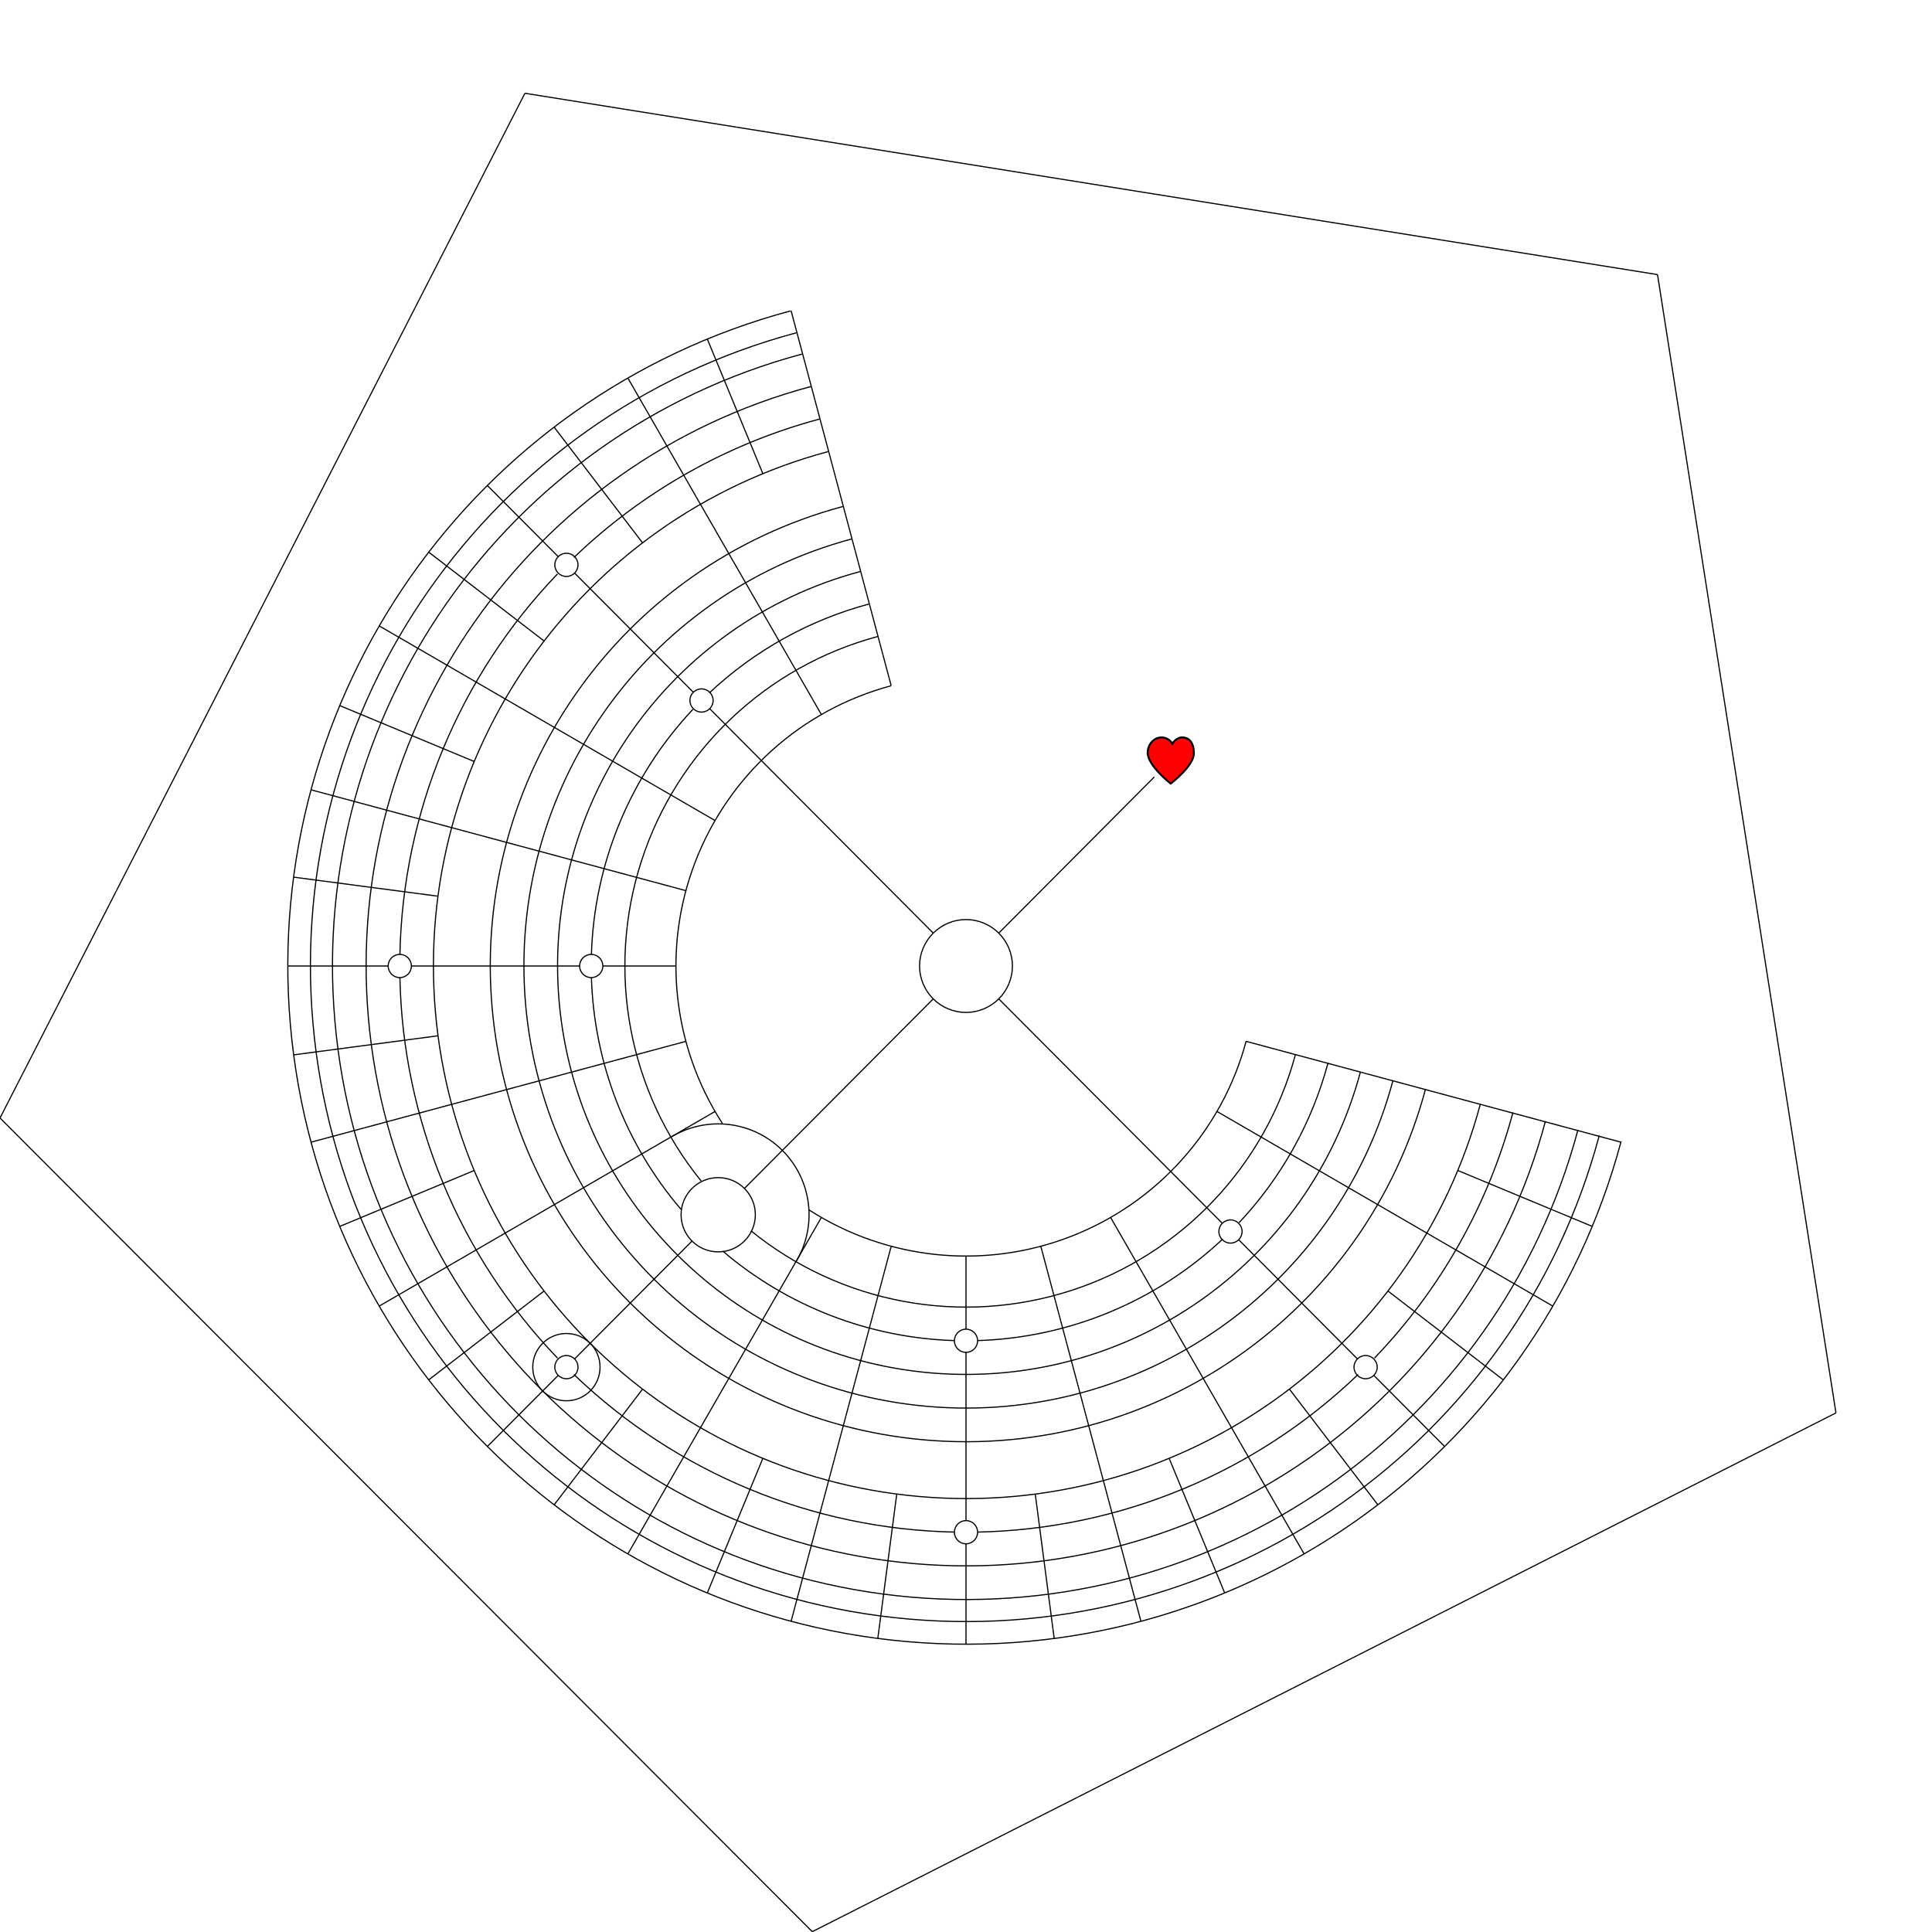
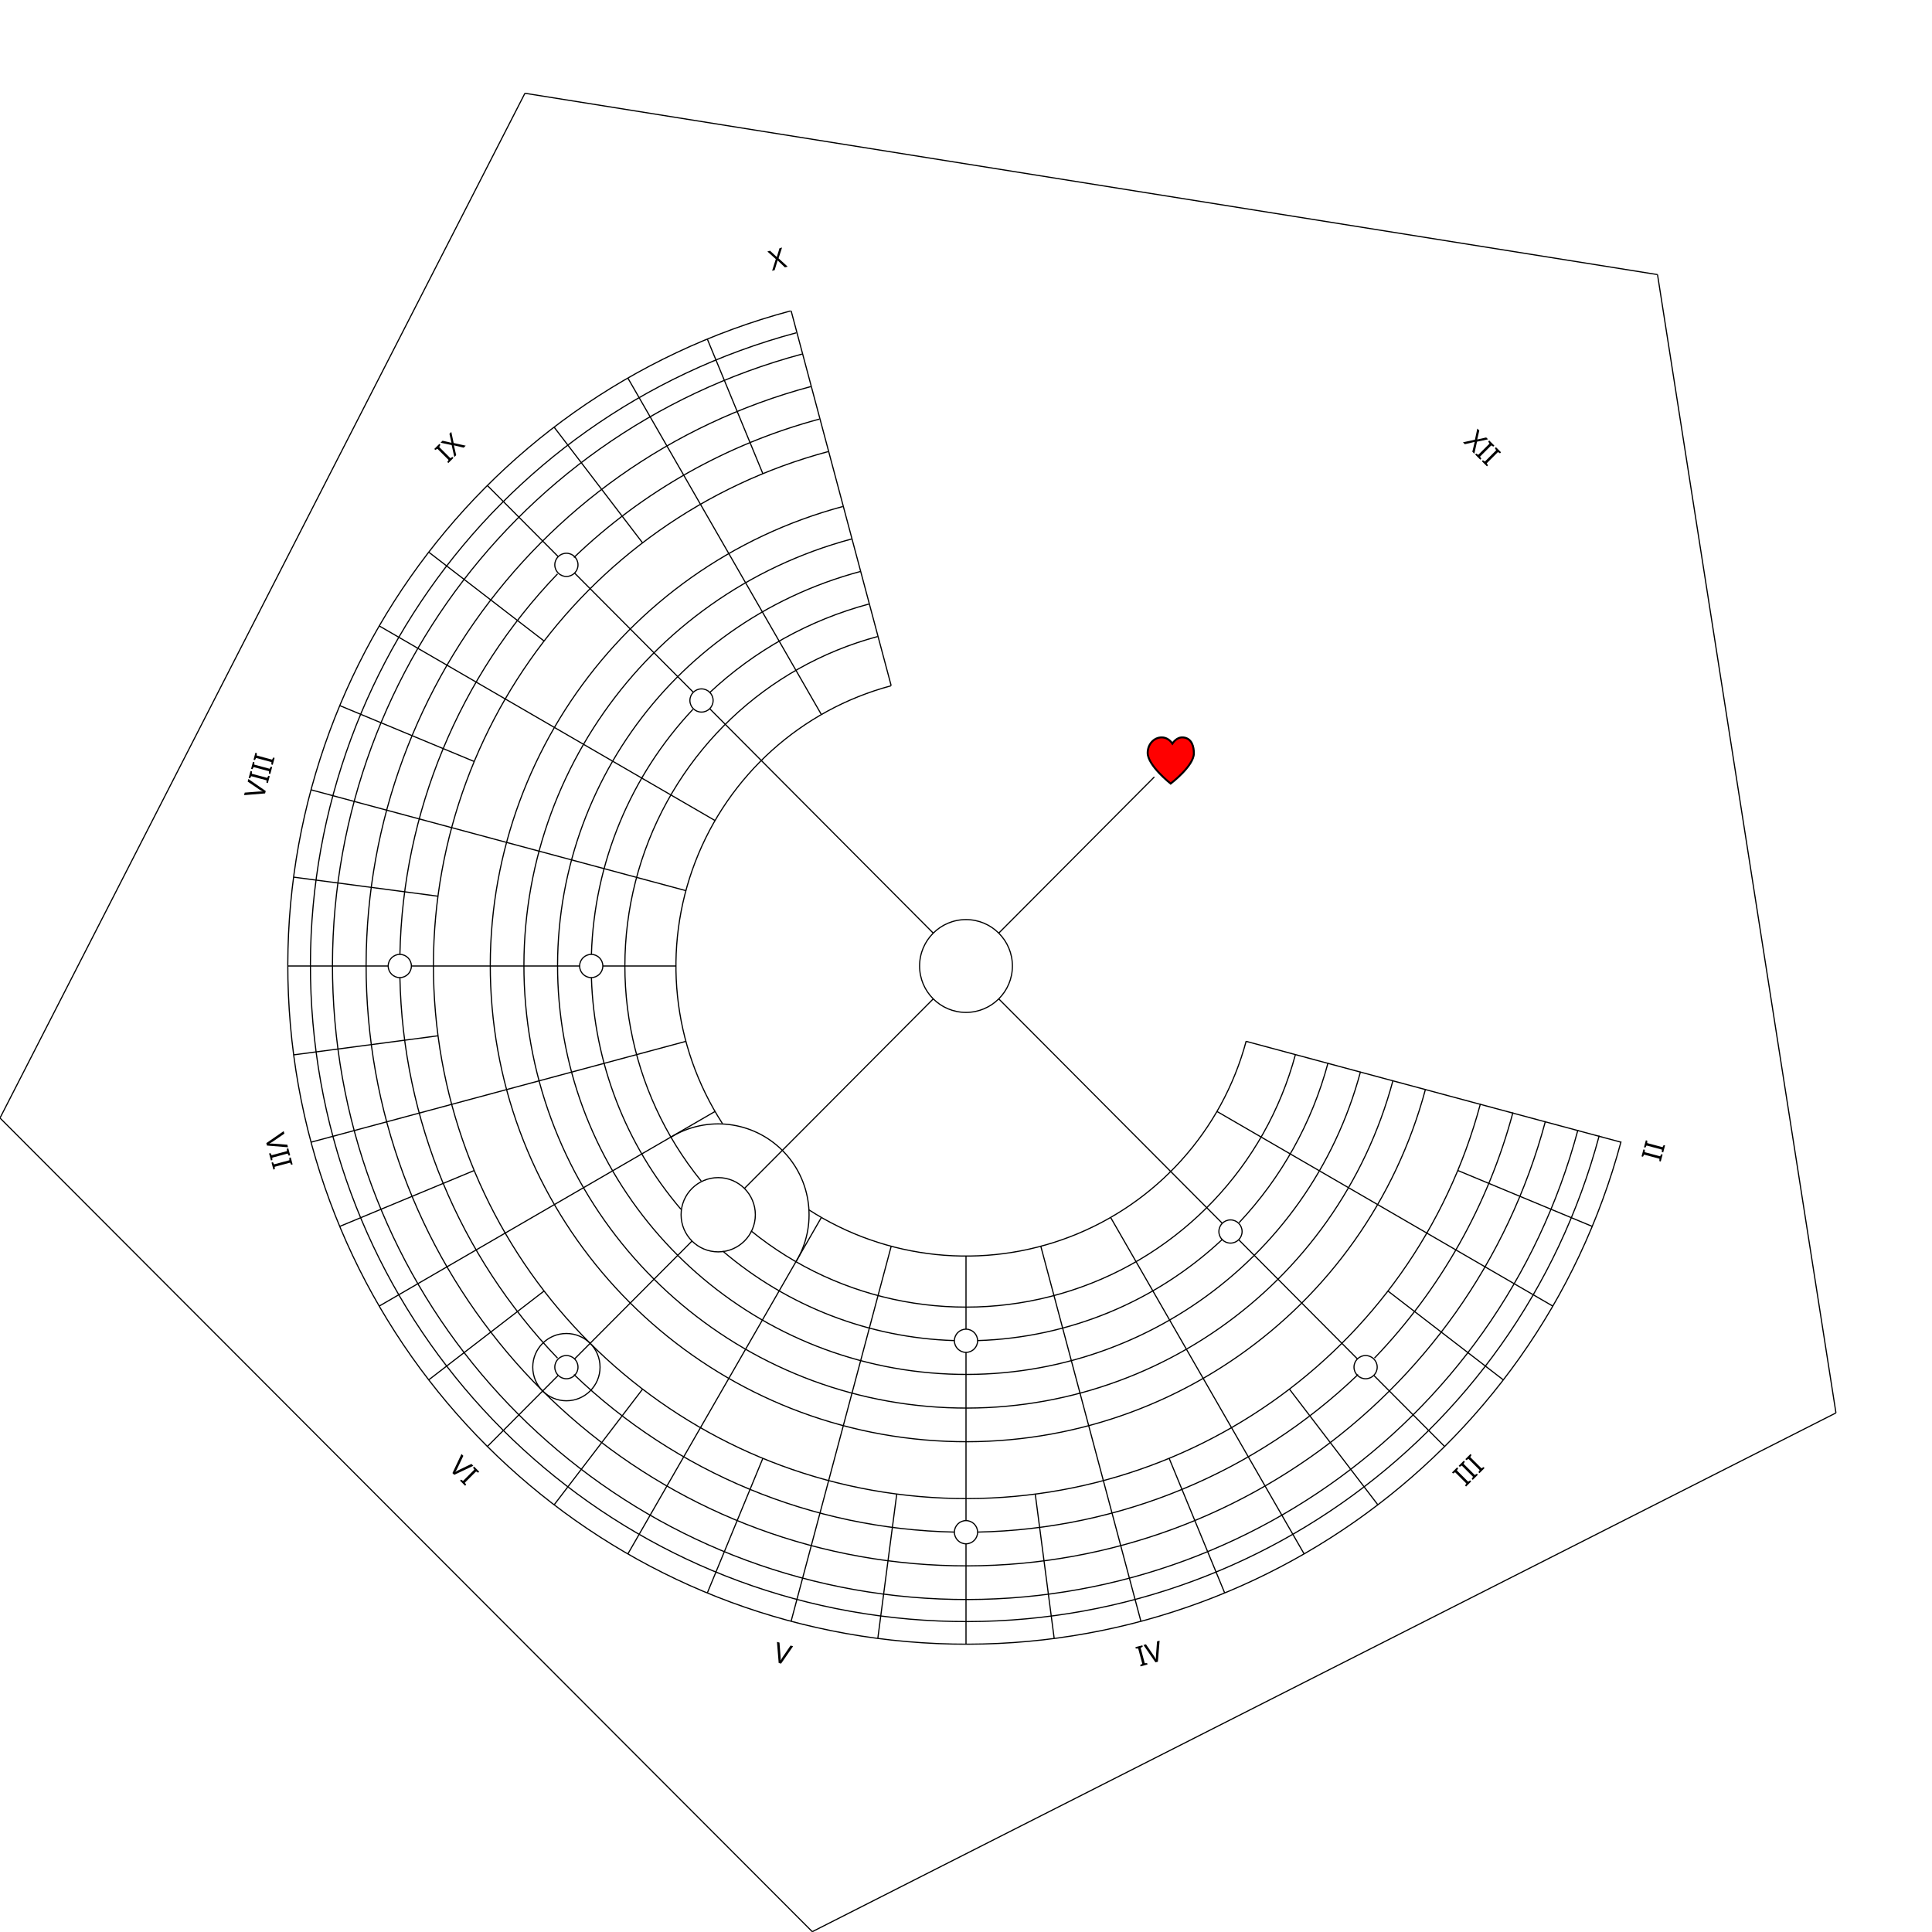
<svg xmlns="http://www.w3.org/2000/svg" viewBox="-832.565 -832.565 1665.13 1665.13" width="1665.13" height="1665.13">
  <g id="esplanade">
    <path id="esplanade arch_0" d="M 241.481 64.705 A 250.0 250.0 0 0 1 -135.776 209.917" fill="none" stroke="black" />
    <path id="esplanade arch_1" d="M -209.917 135.776 A 250.0 250.0 0 0 1 -64.705 -241.481" fill="none" stroke="black" />
  </g>
  <g id="a">
    <path id="a arch_0" d="M 283.982 76.093 A 294.0 294.0 0 0 1 -185.325 228.234" fill="none" stroke="black" />
    <path id="a arch_1" d="M -228.234 185.325 A 294.0 294.0 0 0 1 -76.093 -283.982" fill="none" stroke="black" />
  </g>
  <g id="b">
    <path id="b arch_0" d="M 311.994 83.599 A 323.0 323.0 0 0 1 235.356 221.216" fill="none" stroke="black" />
    <path id="b arch_1" d="M 221.216 235.356 A 323.0 323.0 0 0 1 9.999 322.845" fill="none" stroke="black" />
    <path id="b arch_2" d="M -9.999 322.845 A 323.0 323.0 0 0 1 -209.688 245.683" fill="none" stroke="black" />
    <path id="b arch_3" d="M -245.683 209.688 A 323.0 323.0 0 0 1 -322.845 9.999" fill="none" stroke="black" />
    <path id="b arch_4" d="M -322.845 -9.999 A 323.0 323.0 0 0 1 -235.356 -221.216" fill="none" stroke="black" />
    <path id="b arch_5" d="M -221.216 -235.356 A 323.0 323.0 0 0 1 -83.599 -311.994" fill="none" stroke="black" />
  </g>
  <g id="c">
    <path id="c arch_0" d="M 340.006 91.104 A 352.0 352.0 0 1 1 -91.104 -340.006" fill="none" stroke="black" />
  </g>
  <g id="d">
    <path id="d arch_0" d="M 368.018 98.61 A 381.0 381.0 0 1 1 -98.61 -368.018" fill="none" stroke="black" />
  </g>
  <g id="e">
    <path id="e arch_0" d="M 396.03 106.116 A 410.0 410.0 0 1 1 -106.116 -396.03" fill="none" stroke="black" />
  </g>
  <g id="f">
    <path id="f arch_0" d="M 443.36 118.798 A 459.0 459.0 0 1 1 -118.798 -443.36" fill="none" stroke="black" />
  </g>
  <g id="g">
    <path id="g arch_0" d="M 471.372 126.304 A 488.0 488.0 0 0 1 352.066 337.925" fill="none" stroke="black" />
    <path id="g arch_1" d="M 337.925 352.066 A 488.0 488.0 0 0 1 9.999 487.898" fill="none" stroke="black" />
    <path id="g arch_2" d="M -9.999 487.898 A 488.0 488.0 0 0 1 -337.925 352.066" fill="none" stroke="black" />
    <path id="g arch_3" d="M -352.066 337.925 A 488.0 488.0 0 0 1 -487.898 9.999" fill="none" stroke="black" />
    <path id="g arch_4" d="M -487.898 -9.999 A 488.0 488.0 0 0 1 -352.066 -337.925" fill="none" stroke="black" />
    <path id="g arch_5" d="M -337.925 -352.066 A 488.0 488.0 0 0 1 -126.304 -471.372" fill="none" stroke="black" />
  </g>
  <g id="h">
    <path id="h arch_0" d="M 499.384 133.809 A 517.0 517.0 0 1 1 -133.809 -499.384" fill="none" stroke="black" />
  </g>
  <g id="i">
    <path id="i arch_0" d="M 527.396 141.315 A 546.0 546.0 0 1 1 -141.315 -527.396" fill="none" stroke="black" />
  </g>
  <g id="j">
    <path id="j arch_0" d="M 545.748 146.233 A 565.0 565.0 0 1 1 -146.233 -545.748" fill="none" stroke="black" />
  </g>
  <g id="k">
    <path id="k arch_0" d="M 564.584 151.28 A 584.5 584.5 0 1 1 -151.28 -564.584" fill="none" stroke="black" />
  </g>
  <g id="02:00">
    <line id="02:00 line_0" x1="241.419" y1="64.938" x2="564.437" y2="151.825" stroke="black" />
  </g>
  <g id="02:15">
    <line id="02:15 line_0" x1="423.82" y1="176.231" x2="539.702" y2="224.416" stroke="black" />
  </g>
  <g id="02:30">
    <line id="02:30 line_0" x1="216.297" y1="125.362" x2="505.703" y2="293.096" stroke="black" />
  </g>
  <g id="02:45">
    <line id="02:45 line_0" x1="363.628" y1="280.1" x2="463.051" y2="356.685" stroke="black" />
  </g>
  <g id="03:00">
    <line id="03:00 line_0" x1="176.436" y1="177.117" x2="220.897" y2="221.751" stroke="black" />
    <line id="03:00 line_1" x1="235.012" y1="235.92" x2="337.345" y2="338.648" stroke="black" />
    <line id="03:00 line_2" x1="351.459" y1="352.818" x2="412.506" y2="414.1" stroke="black" />
  </g>
  <g id="03:15">
    <line id="03:15 line_0" x1="278.743" y1="364.669" x2="354.957" y2="464.377" stroke="black" />
  </g>
  <g id="03:30">
    <line id="03:30 line_0" x1="124.639" y1="216.715" x2="291.405" y2="506.679" stroke="black" />
  </g>
  <g id="03:45">
    <line id="03:45 line_0" x1="175.074" y1="424.299" x2="222.943" y2="540.312" stroke="black" />
  </g>
  <g id="04:00">
    <line id="04:00 line_0" x1="64.472" y1="241.544" x2="150.736" y2="564.729" stroke="black" />
  </g>
  <g id="04:15">
    <line id="04:15 line_0" x1="59.685" y1="455.103" x2="76.004" y2="579.537" stroke="black" />
  </g>
  <g id="04:30">
    <line id="04:30 line_0" x1="1.530808498933608e-14" y1="250" x2="1.9165722406652788e-14" y2="313" stroke="black" />
    <line id="04:30 line_1" x1="2.0390369205817548e-14" y1="333" x2="2.9269058499624136e-14" y2="478" stroke="black" />
    <line id="04:30 line_2" x1="3.049370529877401e-14" y1="498" x2="3.579030270507017e-14" y2="584.5" stroke="black" />
  </g>
  <g id="04:45">
    <line id="04:45 line_0" x1="-59.685" y1="455.103" x2="-76.004" y2="579.537" stroke="black" />
  </g>
  <g id="05:00">
    <line id="05:00 line_0" x1="-64.472" y1="241.544" x2="-150.736" y2="564.729" stroke="black" />
  </g>
  <g id="05:15">
    <line id="05:15 line_0" x1="-175.074" y1="424.299" x2="-222.943" y2="540.312" stroke="black" />
  </g>
  <g id="05:30">
    <line id="05:30 line_0" x1="-124.639" y1="216.715" x2="-291.405" y2="506.679" stroke="black" />
  </g>
  <g id="05:45">
    <line id="05:45 line_0" x1="-278.743" y1="364.669" x2="-354.957" y2="464.377" stroke="black" />
  </g>
  <g id="06:00">
    <line id="06:00 line_0" x1="-236.141" y1="237.054" x2="-337.345" y2="338.648" stroke="black" />
    <line id="06:00 line_1" x1="-351.459" y1="352.818" x2="-412.506" y2="414.1" stroke="black" />
  </g>
  <g id="06:15">
    <line id="06:15 line_0" x1="-363.628" y1="280.1" x2="-463.051" y2="356.685" stroke="black" />
  </g>
  <g id="06:30">
    <line id="06:30 line_0" x1="-216.297" y1="125.362" x2="-505.703" y2="293.096" stroke="black" />
  </g>
  <g id="06:45">
    <line id="06:45 line_0" x1="-423.82" y1="176.231" x2="-539.702" y2="224.416" stroke="black" />
  </g>
  <g id="07:00">
    <line id="07:00 line_0" x1="-241.419" y1="64.938" x2="-564.437" y2="151.825" stroke="black" />
  </g>
  <g id="07:15">
    <line id="07:15 line_0" x1="-455.043" y1="60.139" x2="-579.461" y2="76.583" stroke="black" />
  </g>
  <g id="07:30">
    <line id="07:30 line_0" x1="-250" y1="4.970871317628264e-05" x2="-313" y2="7.791846236816059e-05" stroke="black" />
    <line id="07:30 line_1" x1="-333" y1="8.819443564337134e-05" x2="-478" y2="0" stroke="black" />
    <line id="07:30 line_2" x1="-498" y1="0" x2="-584.5" y2="0" stroke="black" />
  </g>
  <g id="07:45">
    <line id="07:45 line_0" x1="-455.043" y1="-60.139" x2="-579.461" y2="-76.582" stroke="black" />
  </g>
  <g id="08:00">
    <line id="08:00 line_0" x1="-241.419" y1="-64.938" x2="-564.437" y2="-151.825" stroke="black" />
  </g>
  <g id="08:15">
    <line id="08:15 line_0" x1="-423.821" y1="-176.23" x2="-539.702" y2="-224.415" stroke="black" />
  </g>
  <g id="08:30">
    <line id="08:30 line_0" x1="-216.297" y1="-125.362" x2="-505.703" y2="-293.095" stroke="black" />
  </g>
  <g id="08:45">
    <line id="08:45 line_0" x1="-363.628" y1="-280.099" x2="-463.051" y2="-356.684" stroke="black" />
  </g>
  <g id="09:00">
    <line id="09:00 line_0" x1="-176.436" y1="-177.117" x2="-220.897" y2="-221.751" stroke="black" />
    <line id="09:00 line_1" x1="-235.012" y1="-235.92" x2="-337.345" y2="-338.648" stroke="black" />
    <line id="09:00 line_2" x1="-351.46" y1="-352.817" x2="-412.506" y2="-414.1" stroke="black" />
  </g>
  <g id="09:15">
    <line id="09:15 line_0" x1="-278.743" y1="-364.669" x2="-354.957" y2="-464.376" stroke="black" />
  </g>
  <g id="09:30">
    <line id="09:30 line_0" x1="-124.639" y1="-216.715" x2="-291.405" y2="-506.679" stroke="black" />
  </g>
  <g id="09:45">
    <line id="09:45 line_0" x1="-175.074" y1="-424.299" x2="-222.943" y2="-540.312" stroke="black" />
  </g>
  <g id="10:00">
    <line id="10:00 line_0" x1="-64.472" y1="-241.544" x2="-150.736" y2="-564.729" stroke="black" />
  </g>
  <g id="3:00 &amp; B Plaza">
    <circle id="3:00 &amp; B Plaza circle_0" cx="227.955" cy="228.835" r="10.0" fill="none" stroke="black" />
  </g>
  <g id="4:30 &amp; B Plaza">
    <circle id="4:30 &amp; B Plaza circle_0" cx="1.9778045806228373e-14" cy="323" r="10.0" fill="none" stroke="black" />
  </g>
  <g id="7:30 &amp; B Plaza">
    <circle id="7:30 &amp; B Plaza circle_0" cx="-323" cy="8.297705590146152e-05" r="10.0" fill="none" stroke="black" />
  </g>
  <g id="9:00 &amp; B Plaza">
    <circle id="9:00 &amp; B Plaza circle_0" cx="-227.955" cy="-228.835" r="10.0" fill="none" stroke="black" />
  </g>
  <g id="3:00 &amp; G Plaza">
    <circle id="3:00 &amp; G Plaza circle_0" cx="344.402" cy="345.733" r="10.0" fill="none" stroke="black" />
  </g>
  <g id="4:30 &amp; G Plaza">
    <circle id="4:30 &amp; G Plaza circle_0" cx="2.9881381899189955e-14" cy="488" r="10.0" fill="none" stroke="black" />
  </g>
  <g id="6:00 &amp; G Plaza">
    <circle id="6:00 &amp; G Plaza circle_0" cx="-344.402" cy="345.733" r="10.0" fill="none" stroke="black" />
    <circle id="6:00 &amp; G Plaza circle_1" cx="-344.402" cy="345.733" r="29.0" fill="none" stroke="black" />
  </g>
  <g id="7:30 &amp; G Plaza">
    <circle id="7:30 &amp; G Plaza circle_0" cx="-488" cy="0" r="10.0" fill="none" stroke="black" />
  </g>
  <g id="9:00 &amp; G Plaza">
    <circle id="9:00 &amp; G Plaza circle_0" cx="-344.402" cy="-345.733" r="10.0" fill="none" stroke="black" />
  </g>
  <g id="Center Camp">
    <circle id="Center Camp circle_0" cx="-213.558" cy="214.383" r="32.0" fill="none" stroke="black" />
    <path id="Center Camp arch_0" d="M -254.18 147.445 A 78.3 78.3 0 0 1 -146.619 255.005" fill="none" stroke="black" />
    <line id="Center Camp line_0" x1="-190.974" y1="191.712" x2="-158.298" y2="158.91" stroke="black" />
  </g>
  <g id="6:00 Promenade">
    <line id="6:00 Promenade line_0" x1="-158.298" y1="158.91" x2="-28.23" y2="28.339" stroke="black" />
  </g>
  <g id="3:00 Promenade">
    <line id="3:00 Promenade line_0" x1="176.436" y1="177.117" x2="28.23" y2="28.339" stroke="black" />
  </g>
  <g id="9:00 Promenade">
    <line id="9:00 Promenade line_0" x1="-176.436" y1="-177.117" x2="-28.23" y2="-28.339" stroke="black" />
  </g>
  <g id="12:00 Promenade">
    <line id="12:00 Promenade line_0" x1="162.321" y1="-162.948" x2="28.23" y2="-28.339" stroke="black" />
  </g>
  <g id="Man">
    <circle id="Man circle_0" cx="0.0" cy="-0.0" r="40.0" fill="none" stroke="black" />
  </g>
  <g id="Temple">
    <g id="Temple_icon_0" transform="translate(176.4356, -177.1172) scale(1.25) rotate(0) translate(-16.0, -14.8)">
      <defs id="defs3957" />
      <path d="M 24.488,-1.133 C 21.617,-1.392 18.854,0.532 17.151,3.169 15.448,0.532 12.696,-1.133 9.814,-1.133 c -5.372,0 -9.695,4.718 -9.695,10.685 0,8.743 15.845,21.175 15.845,21.175 0,0 15.977,-12.095 16.003,-20.838 0.013,-4.498 -1.266,-10.462 -7.479,-11.022 z" id="path3951" style="stroke-width:1.348;fill:#ff0000;fill-opacity:1;stroke:#000000;stroke-opacity:1" />
    </g>
  </g>
  <g id="Trash Fence">
    <line id="Trash Fence line_0" x1="-132.497" y1="832.292" x2="-832.565" y2="131.001" stroke="black" />
    <line id="Trash Fence line_1" x1="-832.565" y1="131.001" x2="-380.148" y2="-752.176" stroke="black" />
    <line id="Trash Fence line_2" x1="-380.148" y1="-752.176" x2="596.002" y2="-595.894" stroke="black" />
    <line id="Trash Fence line_3" x1="596.002" y1="-595.894" x2="749.785" y2="385.179" stroke="black" />
    <line id="Trash Fence line_4" x1="749.785" y1="385.179" x2="-132.497" y2="832.292" stroke="black" />
  </g>
+   <g id="hour_labels">
+     <text x="600.65" y="161.566" transform="rotate(285.0, 600.6501, 161.5658)" text-anchor="middle" fill="black" font-size="24px" font-family="Reef">
+         II
+     </text>
+     <text x="438.971" y="440.668" transform="rotate(315.0, 438.9714, 440.6678)" text-anchor="middle" fill="black" font-size="24px" font-family="Reef">
+         III
+     </text>
+     <text x="160.407" y="600.961" transform="rotate(345.0, 160.4071, 600.9605)" text-anchor="middle" fill="black" font-size="24px" font-family="Reef">
+         IV
+     </text>
+     <text x="-160.407" y="600.961" transform="rotate(375.0, -160.4071, 600.9605)" text-anchor="middle" fill="black" font-size="24px" font-family="Reef">
+         V
+     </text>
+     <text x="-438.971" y="440.668" transform="rotate(405.0, -438.9714, 440.6678)" text-anchor="middle" fill="black" font-size="24px" font-family="Reef">
+         VI
+     </text>
+     <text x="-600.65" y="161.566" transform="rotate(435.0, -600.6501, 161.5658)" text-anchor="middle" fill="black" font-size="24px" font-family="Reef">
+         VII
+     </text>
+     <text x="-600.65" y="-161.565" transform="rotate(285.0, -600.6502, -161.5653)" text-anchor="middle" fill="black" font-size="24px" font-family="Reef">
+         VIII
+     </text>
+     <text x="-438.972" y="-440.667" transform="rotate(315.0, -438.9718, -440.6675)" text-anchor="middle" fill="black" font-size="24px" font-family="Reef">
+         IX
+     </text>
+     <text x="-160.407" y="-600.961" transform="rotate(345.0, -160.4072, -600.9605)" text-anchor="middle" fill="black" font-size="24px" font-family="Reef">
+         X
+     </text>
+     <text x="438.972" y="-440.667" transform="rotate(45.0, 438.9718, -440.6675)" text-anchor="middle" fill="black" font-size="24px" font-family="Reef">
+         XII
+     </text>
+   </g>
</svg>
